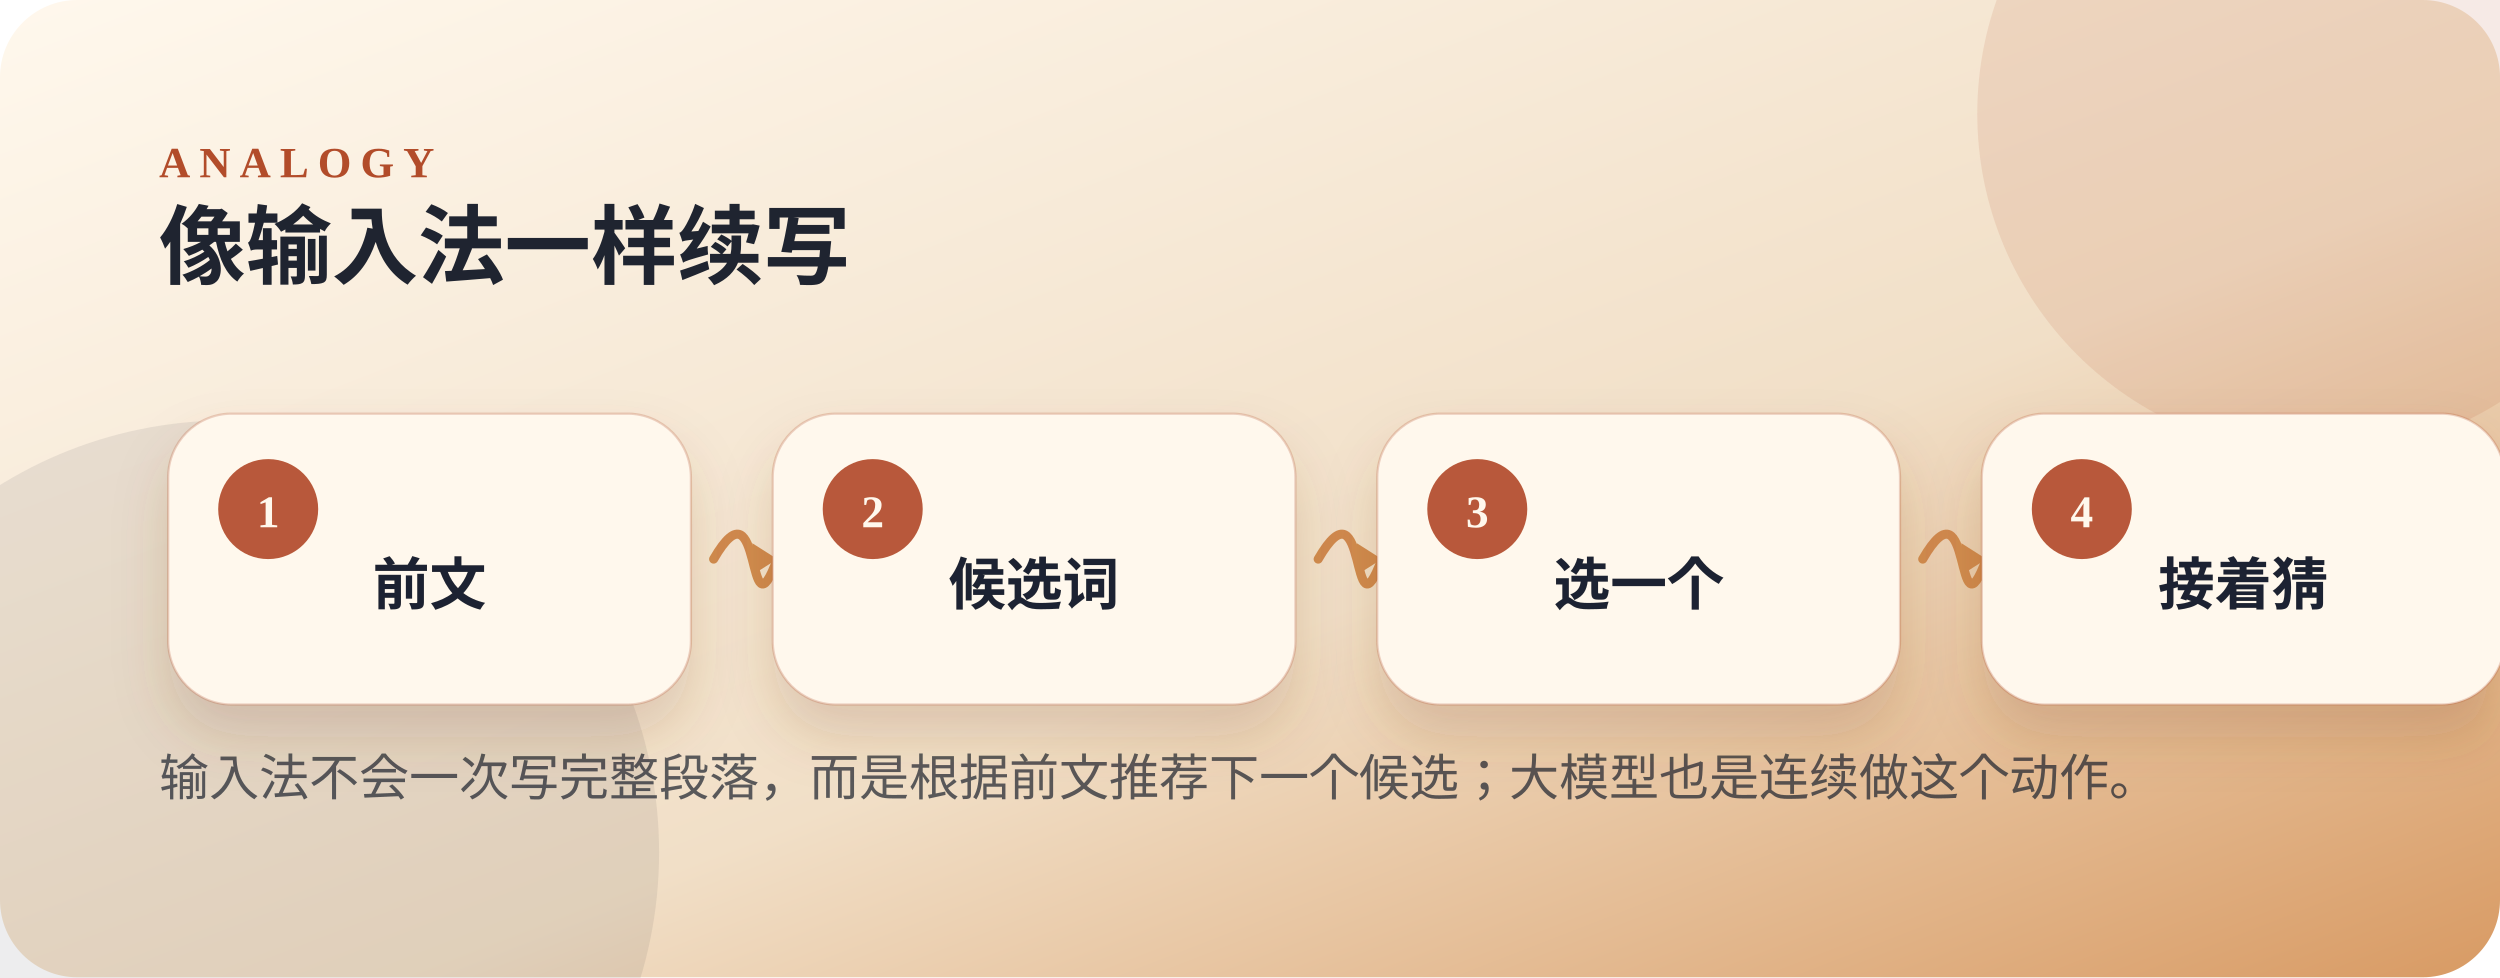
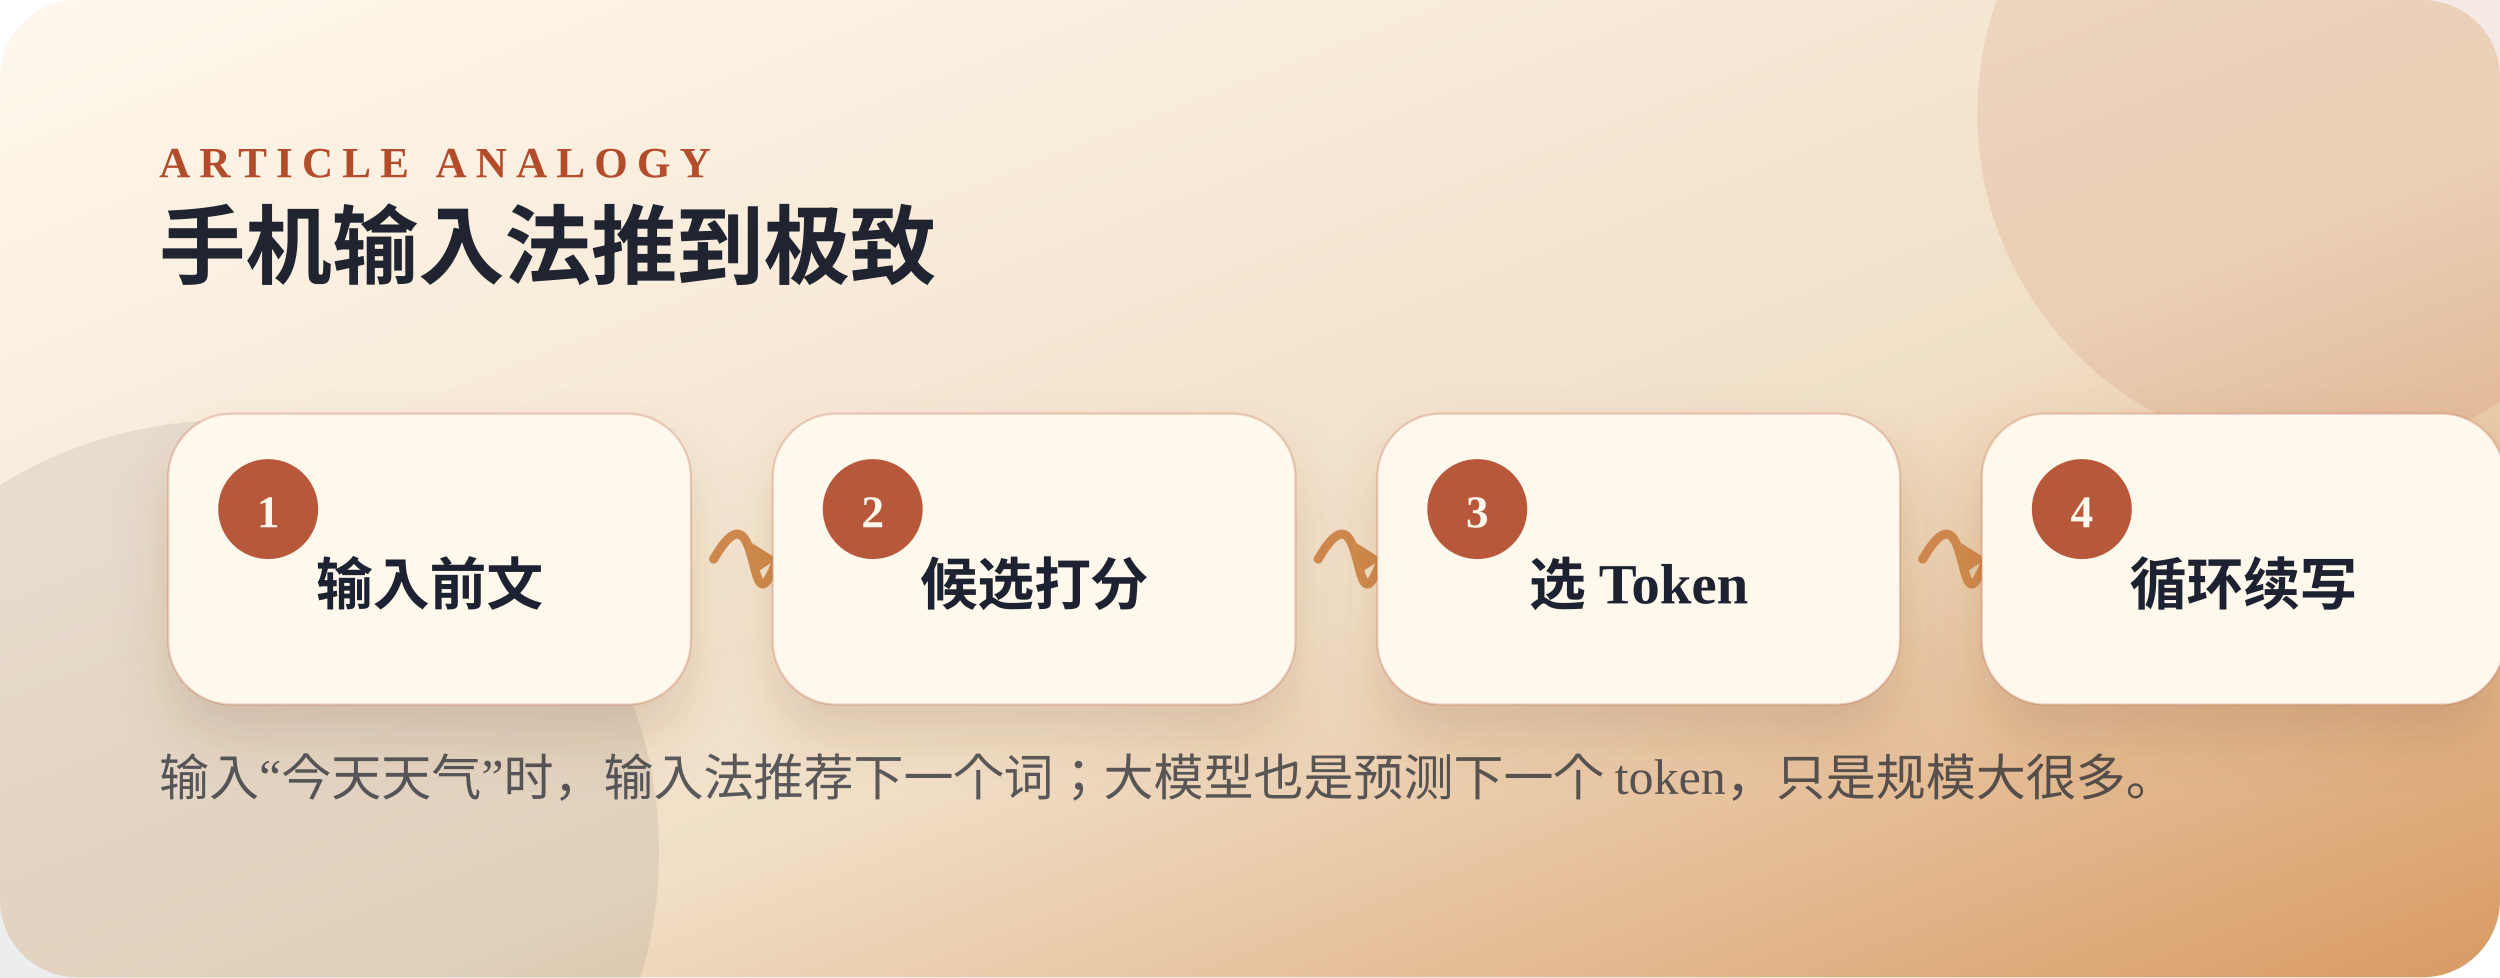
- <svg xmlns="http://www.w3.org/2000/svg" viewBox="0 0 1100 430" role="img" aria-label="像输入法一样续写">
+ <svg xmlns="http://www.w3.org/2000/svg" viewBox="0 0 1100 430" role="img" aria-label="手机输入法推到极致">
  <defs>
    <linearGradient id="paper" x1="0%" y1="0%" x2="100%" y2="100%">
      <stop offset="0%" stop-color="#fff8ed" />
      <stop offset="58%" stop-color="#f1dfc7" />
      <stop offset="100%" stop-color="#d89a63" />
    </linearGradient>
    <filter id="softShadow" x="-20%" y="-30%" width="140%" height="170%">
      <feDropShadow dx="0" dy="14" stdDeviation="12" flood-color="#7b4a25" flood-opacity="0.18" />
    </filter>
  </defs>
  <rect width="1100" height="430" rx="34" fill="url(#paper)" />
  <circle cx="1020" cy="50" r="150" fill="rgba(178,76,42,0.12)" />
  <circle cx="100" cy="375" r="190" fill="rgba(31,36,48,0.08)" />
-   <text x="70" y="78" fill="#b24c2a" font-size="19" font-weight="800" letter-spacing="4">ANALOGY</text>
-   <text x="70" y="122" fill="#1f2430" font-size="38" font-weight="800">像输入法一样续写</text>
-   <text x="70" y="350" fill="rgba(31,36,48,0.72)" font-size="22">输入法不会一次写完整段落，而是根据前文推荐下一个候选；大模型也是连续做这个动作。</text>
+   <text x="70" y="78" fill="#b24c2a" font-size="19" font-weight="800" letter-spacing="4">ARTICLE ANALOGY</text>
+   <text x="70" y="122" fill="#1f2430" font-size="38" font-weight="800">手机输入法推到极致</text>
+   <text x="70" y="350" fill="rgba(31,36,48,0.72)" font-size="22">输入“今天天气”时，输入法推荐下一个词；大模型也是预测下一个 token，只是规模大很多。</text>
  <path d="M 314 246.0 C 336 208, 328 284, 342 246.0" fill="none" stroke="#d08a4e" stroke-width="4" stroke-linecap="round" />
  <path d="M 342 246.0 l -11 -7 v14 z" fill="#d08a4e" />
  <path d="M 580 246.0 C 602 208, 594 284, 608 246.0" fill="none" stroke="#d08a4e" stroke-width="4" stroke-linecap="round" />
  <path d="M 608 246.0 l -11 -7 v14 z" fill="#d08a4e" />
  <path d="M 846 246.0 C 868 208, 860 284, 874 246.0" fill="none" stroke="#d08a4e" stroke-width="4" stroke-linecap="round" />
  <path d="M 874 246.0 l -11 -7 v14 z" fill="#d08a4e" />
  <g filter="url(#softShadow)">
    <rect x="74" y="182" width="230" height="128" rx="28" fill="#fff8ed" stroke="rgba(178,76,42,0.24)" />
    <circle cx="118" cy="224" r="22" fill="#b24c2a" opacity="0.92" />
    <text x="118" y="232" text-anchor="middle" fill="#fff8ed" font-size="20" font-weight="800">1</text>
-     <text x="189.0" y="266" text-anchor="middle" fill="#1f2430" font-size="25" font-weight="800">前文</text>
+     <text x="189.0" y="266" text-anchor="middle" fill="#1f2430" font-size="25" font-weight="800">输入前文</text>
  </g>
  <g filter="url(#softShadow)">
    <rect x="340" y="182" width="230" height="128" rx="28" fill="#fff8ed" stroke="rgba(178,76,42,0.24)" />
    <circle cx="384" cy="224" r="22" fill="#b24c2a" opacity="0.92" />
    <text x="384" y="232" text-anchor="middle" fill="#fff8ed" font-size="20" font-weight="800">2</text>
-     <text x="455.0" y="266" text-anchor="middle" fill="#1f2430" font-size="25" font-weight="800">候选词</text>
+     <text x="455.0" y="266" text-anchor="middle" fill="#1f2430" font-size="25" font-weight="800">候选打分</text>
  </g>
  <g filter="url(#softShadow)">
    <rect x="606" y="182" width="230" height="128" rx="28" fill="#fff8ed" stroke="rgba(178,76,42,0.24)" />
    <circle cx="650" cy="224" r="22" fill="#b24c2a" opacity="0.92" />
    <text x="650" y="232" text-anchor="middle" fill="#fff8ed" font-size="20" font-weight="800">3</text>
-     <text x="721.0" y="266" text-anchor="middle" fill="#1f2430" font-size="25" font-weight="800">选一个</text>
+     <text x="721.0" y="266" text-anchor="middle" fill="#1f2430" font-size="25" font-weight="800">选 Token</text>
  </g>
  <g filter="url(#softShadow)">
    <rect x="872" y="182" width="230" height="128" rx="28" fill="#fff8ed" stroke="rgba(178,76,42,0.24)" />
    <circle cx="916" cy="224" r="22" fill="#b24c2a" opacity="0.92" />
    <text x="916" y="232" text-anchor="middle" fill="#fff8ed" font-size="20" font-weight="800">4</text>
-     <text x="987.0" y="266" text-anchor="middle" fill="#1f2430" font-size="25" font-weight="800">接着猜</text>
+     <text x="987.0" y="266" text-anchor="middle" fill="#1f2430" font-size="25" font-weight="800">循环续写</text>
  </g>
</svg>
